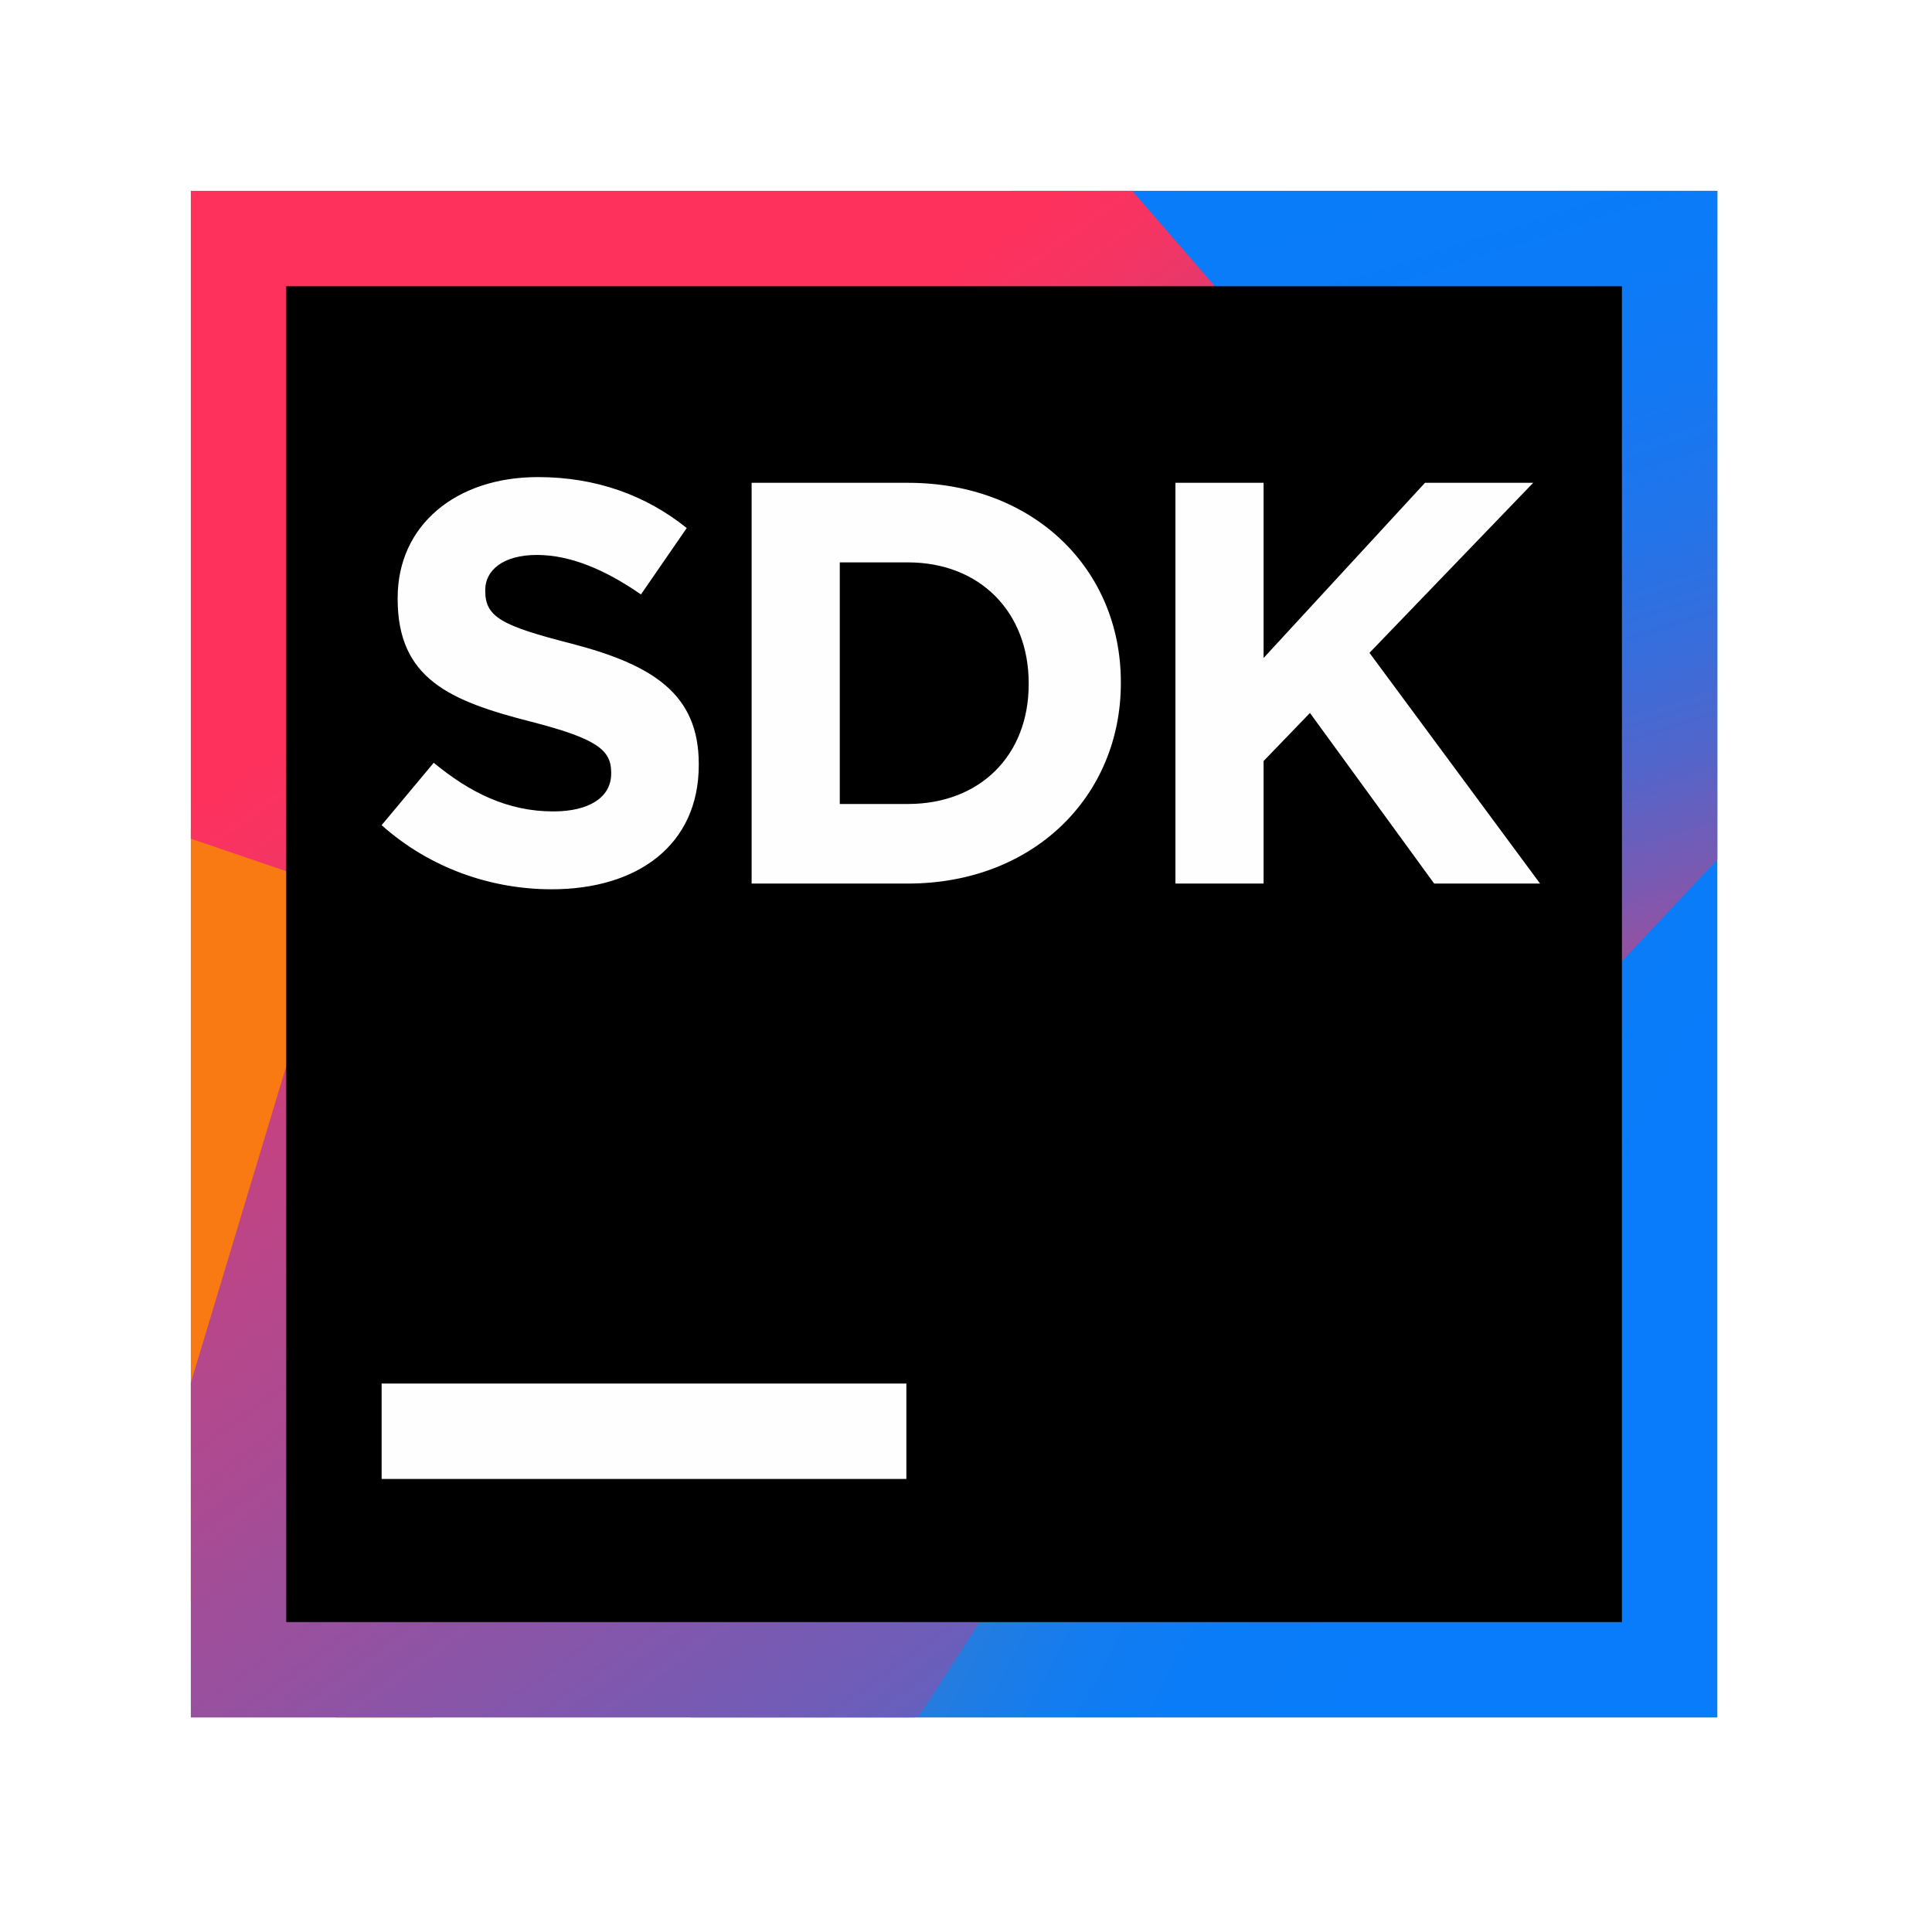
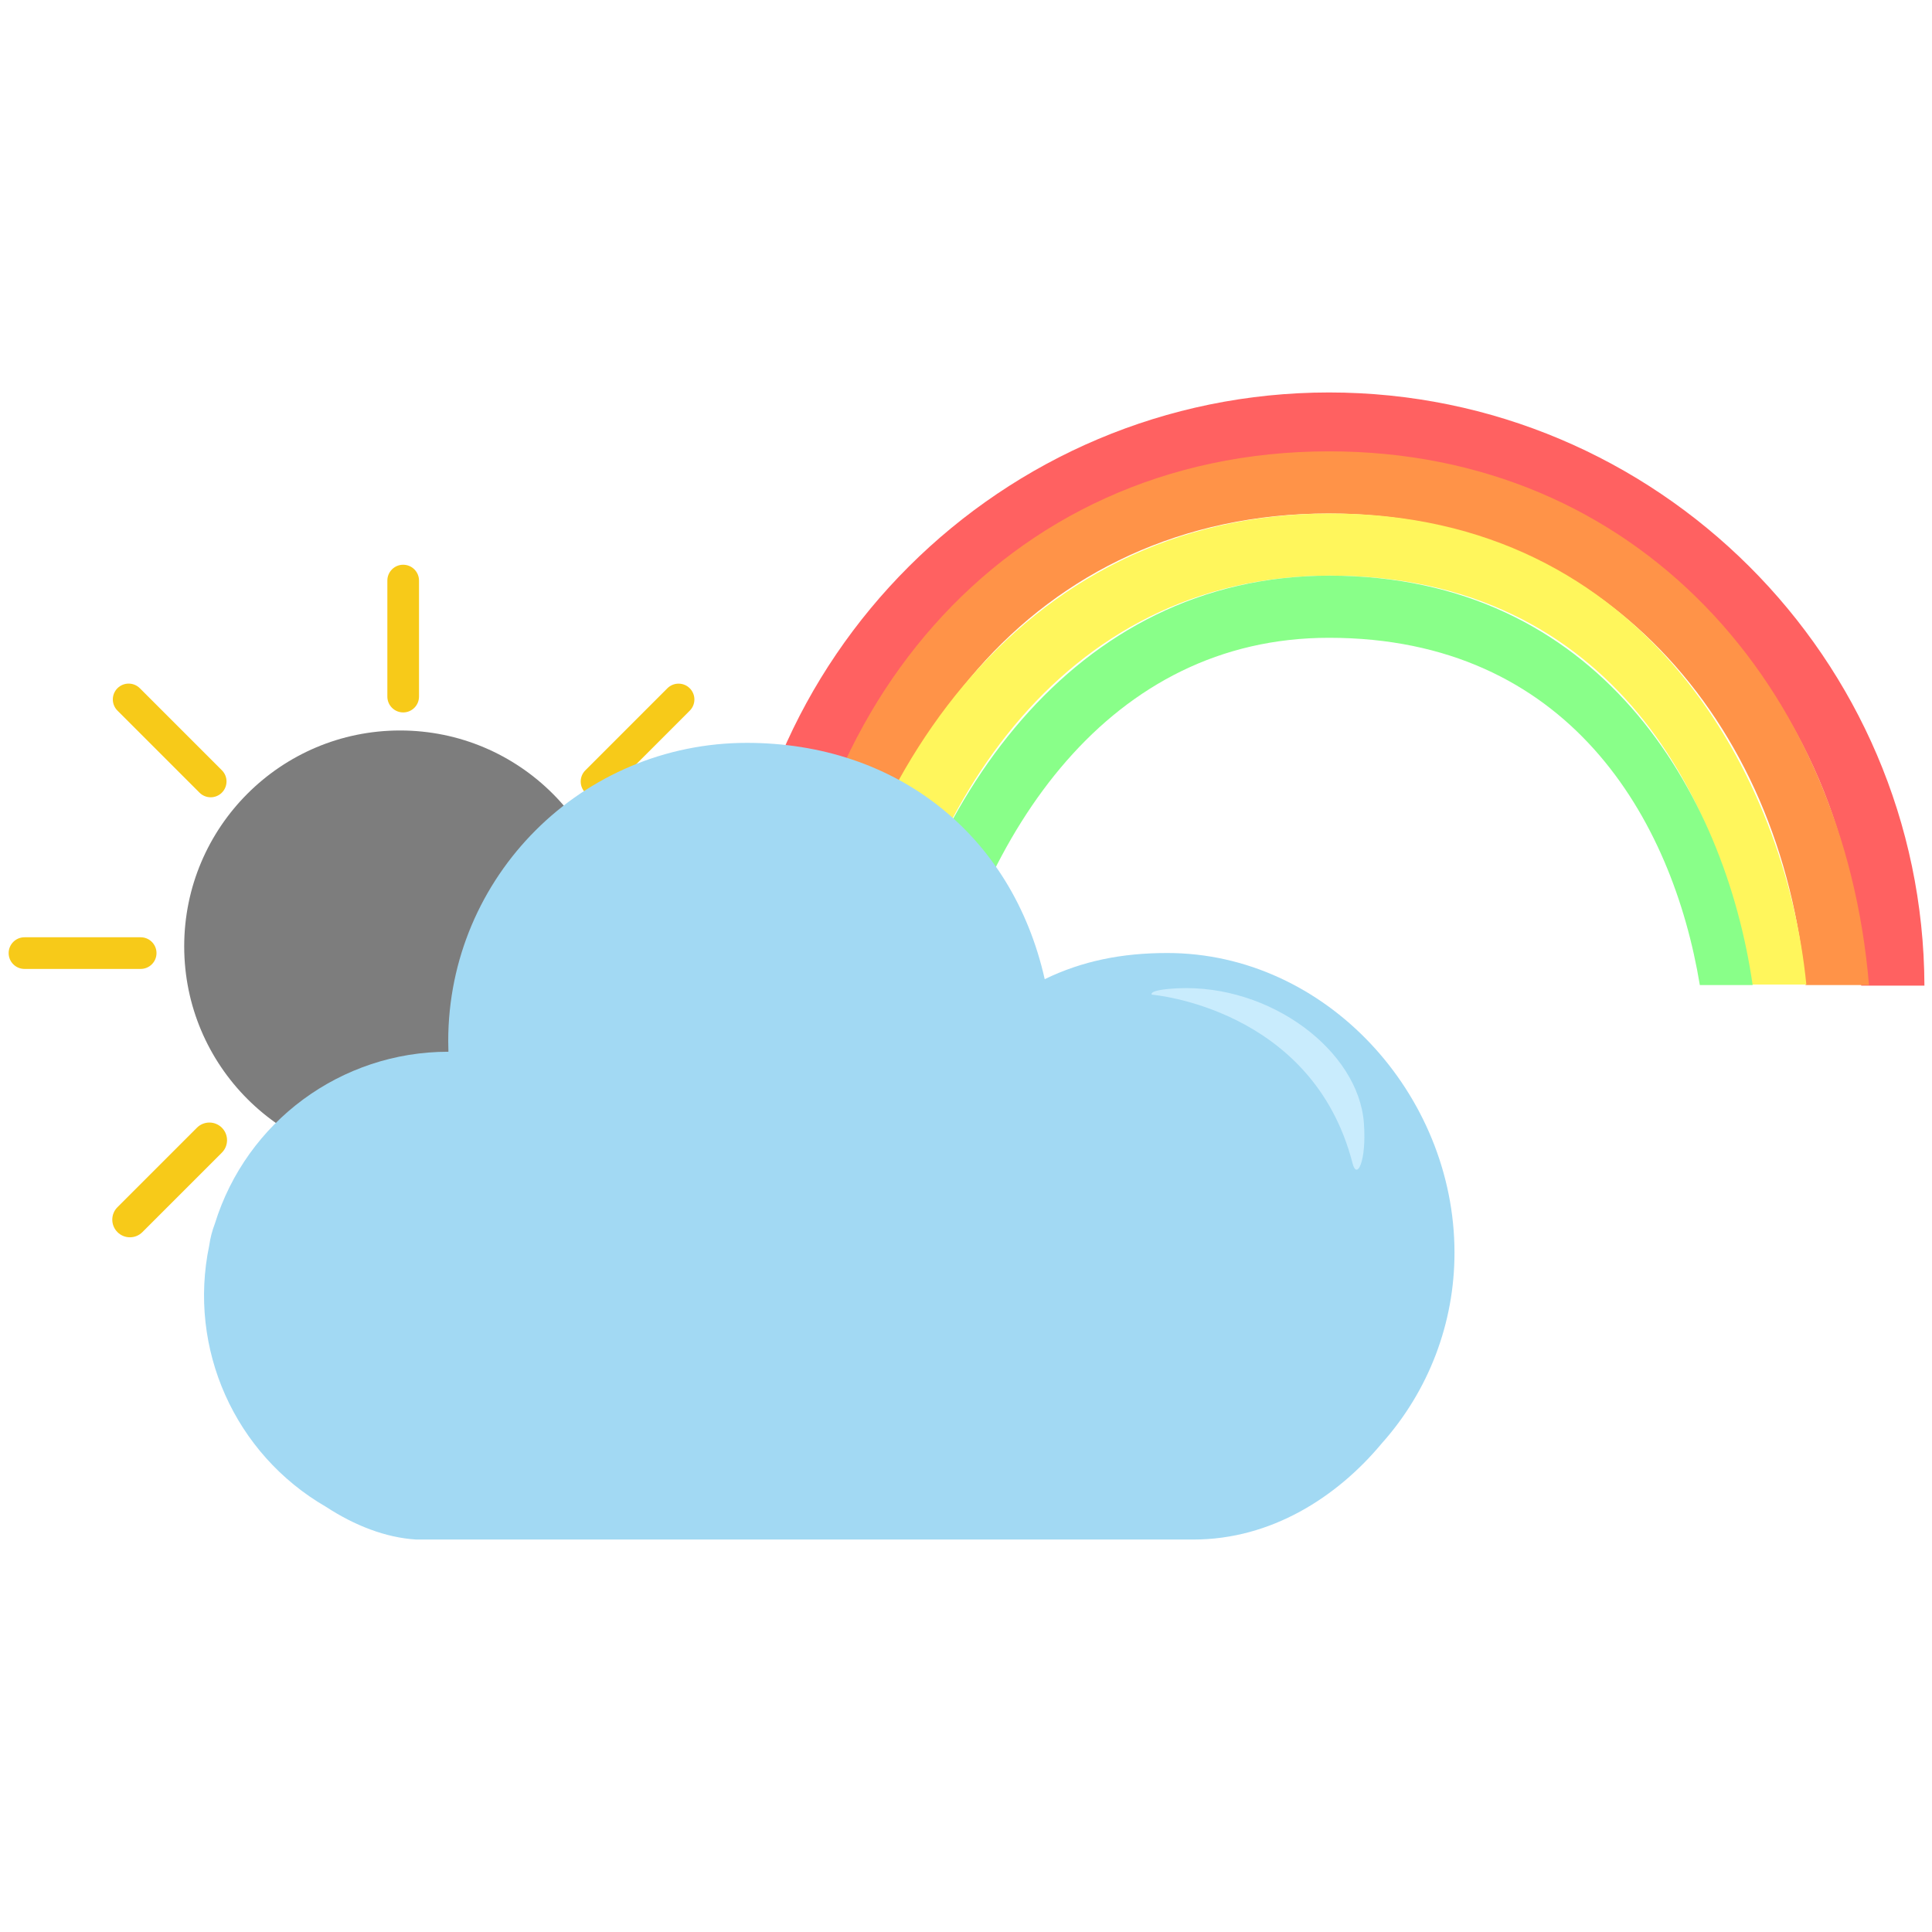
- <svg xmlns="http://www.w3.org/2000/svg" width="81" height="80" viewBox="0 0 81 80">
+ <svg xmlns="http://www.w3.org/2000/svg" t="1627713646212" class="icon" viewBox="0 0 1024 1024" version="1.1" p-id="5812" width="128" height="128">
  <defs>
-     <linearGradient id="pluginsdk_80-a" x1="-.031%" x2="100.053%" y1="49.963%" y2="49.963%">
-       <stop offset="25.81%" stop-color="#F97A12" />
-       <stop offset="45.91%" stop-color="#B07B58" />
-       <stop offset="72.41%" stop-color="#577BAE" />
-       <stop offset="91.05%" stop-color="#1E7CE5" />
-       <stop offset="100%" stop-color="#087CFA" />
-     </linearGradient>
-     <linearGradient id="pluginsdk_80-b" x1="27.55%" x2="82.223%" y1="34.514%" y2="77.605%">
-       <stop offset="0%" stop-color="#F97A12" />
-       <stop offset="7.18%" stop-color="#CB7A3E" />
-       <stop offset="15.41%" stop-color="#9E7B6A" />
-       <stop offset="24.2%" stop-color="#757B91" />
-       <stop offset="33.44%" stop-color="#537BB1" />
-       <stop offset="43.24%" stop-color="#387CCC" />
-       <stop offset="53.81%" stop-color="#237CE0" />
-       <stop offset="65.52%" stop-color="#147CEF" />
-       <stop offset="79.25%" stop-color="#0B7CF7" />
-       <stop offset="100%" stop-color="#087CFA" />
-     </linearGradient>
-     <linearGradient id="pluginsdk_80-c" x1="63.121%" x2="40.793%" y1="97.699%" y2="-6.587%">
-       <stop offset="0%" stop-color="#FE315D" />
-       <stop offset="7.84%" stop-color="#CB417E" />
-       <stop offset="16.01%" stop-color="#9E4E9B" />
-       <stop offset="24.74%" stop-color="#755BB4" />
-       <stop offset="33.92%" stop-color="#5365CA" />
-       <stop offset="43.65%" stop-color="#386DDB" />
-       <stop offset="54.14%" stop-color="#2374E9" />
-       <stop offset="65.76%" stop-color="#1478F3" />
-       <stop offset="79.4%" stop-color="#0B7BF8" />
-       <stop offset="100%" stop-color="#087CFA" />
-     </linearGradient>
-     <linearGradient id="pluginsdk_80-d" x1="25.331%" x2="93.854%" y1="24.119%" y2="132.621%">
-       <stop offset="0%" stop-color="#FE315D" />
-       <stop offset="4.023%" stop-color="#F63462" />
-       <stop offset="10.37%" stop-color="#DF3A71" />
-       <stop offset="16.67%" stop-color="#C24383" />
-       <stop offset="29.12%" stop-color="#AD4A91" />
-       <stop offset="54.98%" stop-color="#755BB4" />
-       <stop offset="91.75%" stop-color="#1D76ED" />
-       <stop offset="100%" stop-color="#087CFA" />
-     </linearGradient>
+     <style type="text/css">* { text-shadow: transparent 0px 0px 0px, rgba(0, 0, 0, 0.68) 0px 0px 0px !important; }
+ </style>
  </defs>
-   <g fill="none" fill-rule="evenodd">
-     <g fill-rule="nonzero" transform="translate(8 8)">
-       <path fill="url(#pluginsdk_80-a)" d="M6.088,64 L2.66453526e-15,59.1 L0,26.792 L30,38.67 L10.14,64 L6.088,64 Z" />
-       <path fill="url(#pluginsdk_80-b)" d="M20.952,64 L52.274,31.916 L37.671,0.46 L38.058,1.33226763e-15 L64,0 L64,64 L20.952,64 Z" />
-       <path fill="url(#pluginsdk_80-c)" d="M34.412,0 L64,0 L64,28.037 L49.008,44 L34,0.447 L34.412,0 Z" />
-       <path fill="url(#pluginsdk_80-d)" d="M30.336,64 L0,64 L0,49.971 L6.234,29.283 L0,27.16 L0,0 L39.47,0 L58,21.384 L30.538,63.926 L30.336,64 Z" />
-     </g>
-     <g fill-rule="nonzero" transform="translate(12 12)">
-       <rect width="56" height="56" fill="#000" />
-       <rect width="22" height="4" x="4" y="46" fill="#FFFEFE" />
-       <path fill="#FFFEFE" d="M11.128,25.28 C8.584,25.28 6.016,24.392 4,22.592 L6.184,19.976 C7.696,21.224 9.28,22.016 11.2,22.016 C12.712,22.016 13.624,21.416 13.624,20.432 L13.624,20.384 C13.624,19.448 13.048,18.968 10.24,18.248 C6.856,17.384 4.672,16.448 4.672,13.112 L4.672,13.064 C4.672,10.016 7.12,8 10.552,8 C13,8 15.088,8.768 16.792,10.136 L14.872,12.92 C13.384,11.888 11.92,11.264 10.504,11.264 C9.088,11.264 8.344,11.912 8.344,12.728 L8.344,12.776 C8.344,13.88 9.064,14.24 11.968,14.984 C15.376,15.872 17.296,17.096 17.296,20.024 L17.296,20.072 C17.296,23.408 14.752,25.28 11.128,25.28 Z M19.512,25.04 L19.512,8.24 L26.064,8.24 C31.344,8.24 34.992,11.864 34.992,16.592 L34.992,16.64 C34.992,21.368 31.344,25.04 26.064,25.04 L19.512,25.04 Z M26.064,11.576 L23.208,11.576 L23.208,21.704 L26.064,21.704 C29.088,21.704 31.128,19.664 31.128,16.688 L31.128,16.64 C31.128,13.664 29.088,11.576 26.064,11.576 Z M37.28,25.04 L37.28,8.24 L40.976,8.24 L40.976,15.584 L47.744,8.24 L52.28,8.24 L45.416,15.368 L52.568,25.04 L48.128,25.04 L42.92,17.888 L40.976,19.904 L40.976,25.04 L37.28,25.04 Z" />
-     </g>
-   </g>
+   <path d="M213.694 299.326a8.389 8.389 0 0 1 8.389 8.389v61.494a8.389 8.389 0 1 1-16.778 0V307.715A8.388 8.388 0 0 1 213.694 299.326zM117.6 408.257a8.387 8.387 0 0 1-11.862 11.861l-43.482-43.479a8.387 8.387 0 0 1 11.862-11.861m43.476 232.933l0.005 0.006a9.34 9.34 0 0 1 0 13.211l-42.13 42.125a9.336 9.336 0 0 1-13.213 0l-0.005-0.006a9.34 9.34 0 0 1 0-13.211l42.13-42.125a9.336 9.336 0 0 1 13.213 0z m192.648-189.418a8.388 8.388 0 1 0 11.862 11.864l43.482-43.491a8.388 8.388 0 0 0-11.862-11.865M12.975 496.775H74.562a8.388 8.388 0 0 1 8.388 8.388 8.388 8.388 0 0 1-8.388 8.388H12.975A8.388 8.388 0 0 1 4.587 505.166a8.388 8.388 0 0 1 8.388-8.39z" fill="#F7CA19" p-id="5813" />
+   <path d="M212.06 387.17c63.197 0 114.428 51.231 114.428 114.428s-51.231 114.428-114.428 114.428-114.428-51.233-114.428-114.428 51.231-114.428 114.428-114.428z m-1.044 17.123a95.427 95.427 0 1 1-95.426 95.426 95.427 95.427 0 0 1 95.426-95.426z" fill="#7D7D7D" p-id="5814" />
+   <path d="M986.471 522.403c-0.468-155.274-126.934-281.451-282.313-281.451S422.316 367.129 421.845 522.403h-32.934C389.539 348.94 530.84 208.015 704.447 208.015s314.908 140.926 315.538 314.388H986.471z" fill="#FF6161" p-id="5815" />
+   <path d="M956.974 522.114c-12.703-140.482-108.094-249.954-252.816-249.954-155.379 0-255.353 126.178-255.724 281.451h-32.941C416.002 380.148 530.84 239.222 704.447 239.222c162.967 0 272.882 124.184 286.157 282.891h-33.629z" fill="#FF9348" p-id="5816" />
+   <path d="M926.663 521.825c-11.258-94.957-71.275-216.724-221.638-216.724-143.665 0-222.748 126.155-240.373 257.843l-34.617 0.705C445.457 418.445 537.586 272.164 705.314 272.164c167.406 0 241.316 140.829 252.082 249.661h-30.734z" fill="#FFF65C" p-id="5817" />
+   <path d="M900.945 522.114c-14.529-88.028-69.489-184.071-196.55-184.071-115.879 0-185.06 101.36-209.579 217.209l-32.068 0.185C487.14 424.993 568.023 305.105 704.655 305.105c142.734 0 209.507 114.57 224.29 217.009h-28z" fill="#89FF89" p-id="5818" />
+   <path d="M732.372 765.013c-23.7 28.491-58.624 50.972-99.835 50.972H220.549c-16.222-1.006-32.687-7.472-47.797-17.361a129.359 129.359 0 0 1-61.847-138.544 52.365 52.365 0 0 1 2.965-11.477 129.449 129.449 0 0 1 123.696-91.155h0.109c-0.065-1.861-0.109-3.722-0.109-5.594 0-87.327 70.874-158.119 158.301-158.119 78.97 0 140.553 48.372 157.853 125.245 20.077-9.74 41.113-13.867 64.935-13.867 84.087 0 152.253 74.8 152.253 158.795a151.392 151.392 0 0 1-38.536 101.105z" fill="#A2D9F3" p-id="5819" />
+   <path d="M722.883 595.134c-2.855-38.085-49.412-73.647-98.859-71.312-16.153 0.836-13.506 3.373-13.506 3.373s85.133 6.877 106.36 89.374c2.306 9.195 7.53-1.156 6.005-21.435z" fill="#C9ECFD" p-id="5820" />
</svg>
